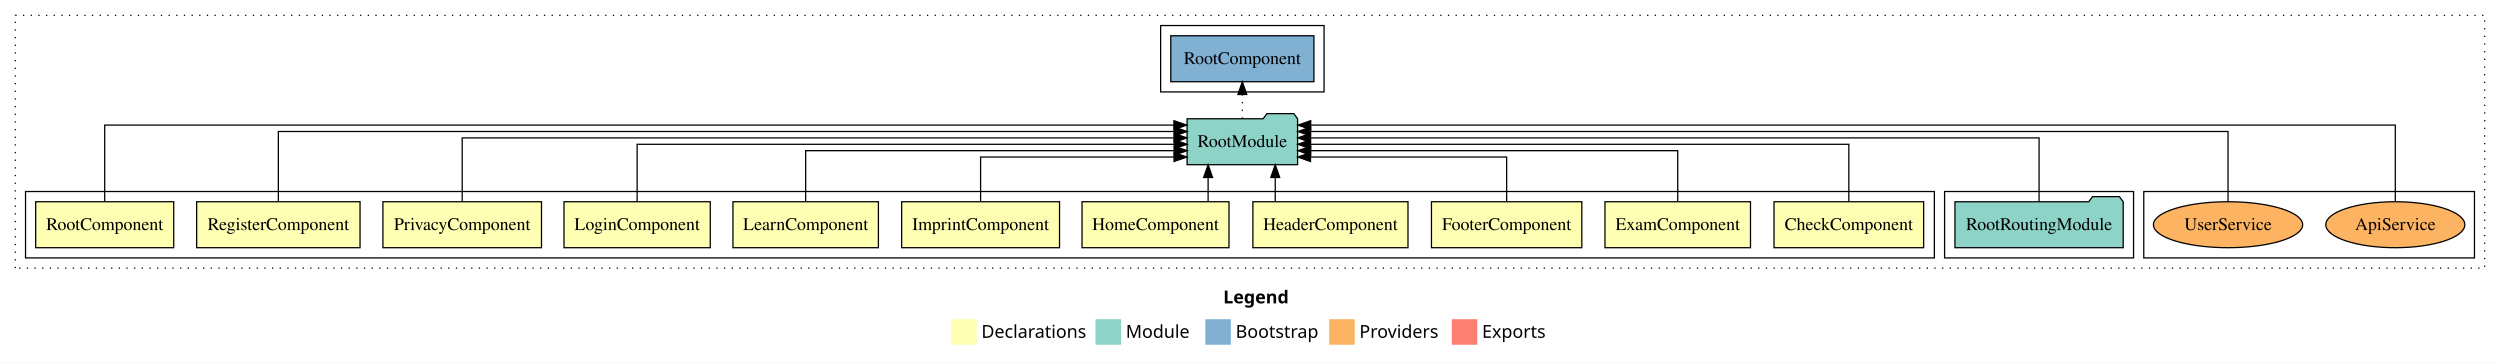
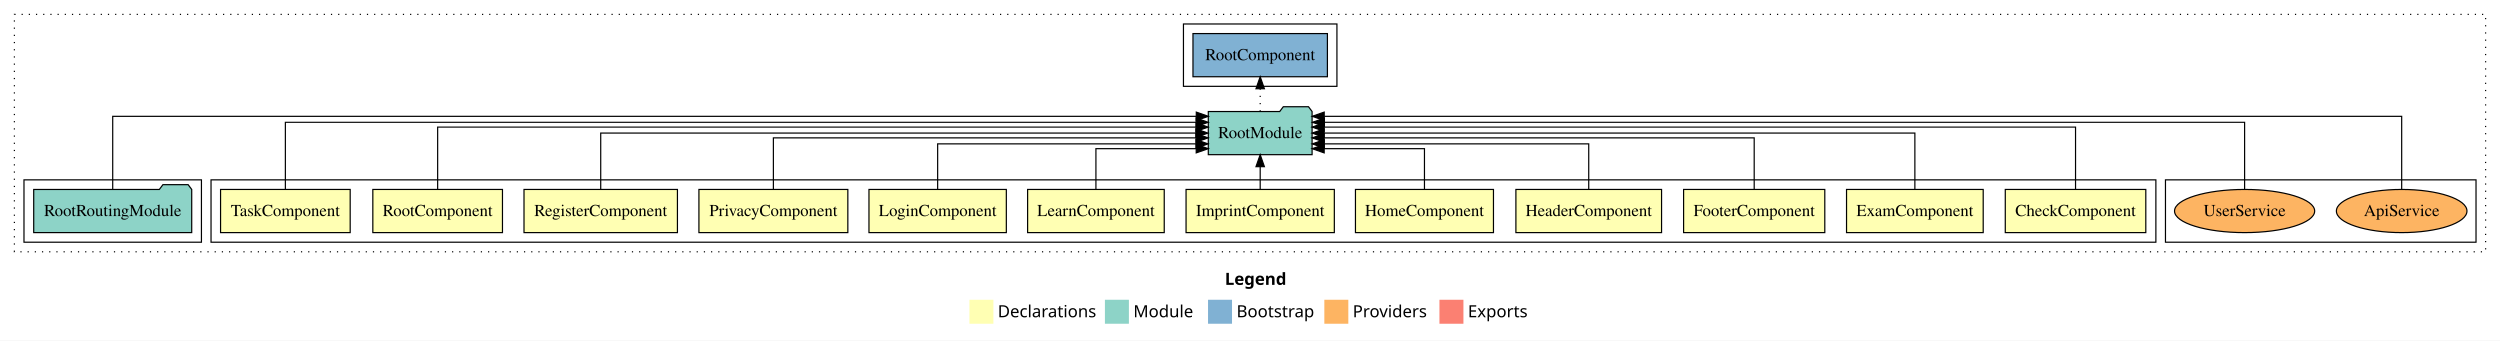
- <svg xmlns="http://www.w3.org/2000/svg" width="1958pt" height="284pt" viewBox="0.00 0.00 1958.00 284.00">
+ <svg xmlns="http://www.w3.org/2000/svg" width="2085pt" height="284pt" viewBox="0.00 0.00 2085.00 284.00">
  <g id="graph0" class="graph" transform="scale(1 1) rotate(0) translate(4 280)">
-     <polygon fill="white" stroke="transparent" points="-4,4 -4,-280 1954,-280 1954,4 -4,4" />
-     <text text-anchor="start" x="954.01" y="-42.4" font-family="Times-12" font-weight="bold" font-size="14.00">Legend</text>
-     <polygon fill="#ffffb3" stroke="transparent" points="741,-10 741,-30 761,-30 761,-10 741,-10" />
-     <text text-anchor="start" x="764.63" y="-15.4" font-family="Times-12" font-size="14.00">  Declarations</text>
-     <polygon fill="#8dd3c7" stroke="transparent" points="854,-10 854,-30 874,-30 874,-10 854,-10" />
-     <text text-anchor="start" x="877.73" y="-15.4" font-family="Times-12" font-size="14.00">  Module</text>
-     <polygon fill="#80b1d3" stroke="transparent" points="940,-10 940,-30 960,-30 960,-10 940,-10" />
-     <text text-anchor="start" x="963.78" y="-15.4" font-family="Times-12" font-size="14.00">  Bootstrap</text>
-     <polygon fill="#fdb462" stroke="transparent" points="1037,-10 1037,-30 1057,-30 1057,-10 1037,-10" />
-     <text text-anchor="start" x="1060.67" y="-15.4" font-family="Times-12" font-size="14.00">  Providers</text>
-     <polygon fill="#fb8072" stroke="transparent" points="1133,-10 1133,-30 1153,-30 1153,-10 1133,-10" />
-     <text text-anchor="start" x="1156.73" y="-15.4" font-family="Times-12" font-size="14.00">  Exports</text>
+     <polygon fill="white" stroke="transparent" points="-4,4 -4,-280 2081,-280 2081,4 -4,4" />
+     <text text-anchor="start" x="1017.51" y="-42.4" font-family="Times-12" font-weight="bold" font-size="14.00">Legend</text>
+     <polygon fill="#ffffb3" stroke="transparent" points="804.5,-10 804.5,-30 824.5,-30 824.5,-10 804.5,-10" />
+     <text text-anchor="start" x="828.13" y="-15.4" font-family="Times-12" font-size="14.00">  Declarations</text>
+     <polygon fill="#8dd3c7" stroke="transparent" points="917.5,-10 917.5,-30 937.5,-30 937.5,-10 917.5,-10" />
+     <text text-anchor="start" x="941.23" y="-15.4" font-family="Times-12" font-size="14.00">  Module</text>
+     <polygon fill="#80b1d3" stroke="transparent" points="1003.5,-10 1003.5,-30 1023.5,-30 1023.5,-10 1003.5,-10" />
+     <text text-anchor="start" x="1027.28" y="-15.4" font-family="Times-12" font-size="14.00">  Bootstrap</text>
+     <polygon fill="#fdb462" stroke="transparent" points="1100.5,-10 1100.5,-30 1120.5,-30 1120.5,-10 1100.5,-10" />
+     <text text-anchor="start" x="1124.17" y="-15.4" font-family="Times-12" font-size="14.00">  Providers</text>
+     <polygon fill="#fb8072" stroke="transparent" points="1196.5,-10 1196.5,-30 1216.5,-30 1216.5,-10 1196.5,-10" />
+     <text text-anchor="start" x="1220.23" y="-15.4" font-family="Times-12" font-size="14.00">  Exports</text>
    <g id="clust1" class="cluster">
-       <polygon fill="none" stroke="black" stroke-dasharray="1,5" points="8,-70 8,-268 1942,-268 1942,-70 8,-70" />
+       <polygon fill="none" stroke="black" stroke-dasharray="1,5" points="8,-70 8,-268 2069,-268 2069,-70 8,-70" />
+     </g>
+     <g id="clust18" class="cluster">
+       <polygon fill="none" stroke="black" points="1802,-78 1802,-130 2061,-130 2061,-78 1802,-78" />
    </g>
    <g id="clust17" class="cluster">
-       <polygon fill="none" stroke="black" points="1675,-78 1675,-130 1934,-130 1934,-78 1675,-78" />
-     </g>
-     <g id="clust14" class="cluster">
-       <polygon fill="none" stroke="black" points="1519,-78 1519,-130 1667,-130 1667,-78 1519,-78" />
-     </g>
-     <g id="clust16" class="cluster">
-       <polygon fill="none" stroke="black" points="905,-208 905,-260 1033,-260 1033,-208 905,-208" />
+       <polygon fill="none" stroke="black" points="983,-208 983,-260 1111,-260 1111,-208 983,-208" />
    </g>
    <g id="clust2" class="cluster">
-       <polygon fill="none" stroke="black" points="16,-78 16,-130 1511,-130 1511,-78 16,-78" />
+       <polygon fill="none" stroke="black" points="172,-78 172,-130 1794,-130 1794,-78 172,-78" />
+     </g>
+     <g id="clust15" class="cluster">
+       <polygon fill="none" stroke="black" points="16,-78 16,-130 164,-130 164,-78 16,-78" />
    </g>
    <g id="node1" class="node">
-       <polygon fill="#ffffb3" stroke="black" points="1502.6,-122 1385.4,-122 1385.4,-86 1502.6,-86 1502.6,-122" />
-       <text text-anchor="middle" x="1444" y="-99.8" font-family="Times,serif" font-size="14.00">CheckComponent</text>
+       <polygon fill="#ffffb3" stroke="black" points="1785.6,-122 1668.4,-122 1668.4,-86 1785.6,-86 1785.6,-122" />
+       <text text-anchor="middle" x="1727" y="-99.8" font-family="Times,serif" font-size="14.00">CheckComponent</text>
+     </g>
+     <g id="node13" class="node">
+       <polygon fill="#8dd3c7" stroke="black" points="1090.28,-187 1087.28,-191 1066.28,-191 1063.28,-187 1003.72,-187 1003.72,-151 1090.28,-151 1090.28,-187" />
+       <text text-anchor="middle" x="1047" y="-164.8" font-family="Times,serif" font-size="14.00">RootModule</text>
+     </g>
+     <g id="edge1" class="edge">
+       <path fill="none" stroke="black" d="M1727,-122.03C1727,-142.77 1727,-174 1727,-174 1727,-174 1100.31,-174 1100.31,-174" />
+       <polygon fill="black" stroke="black" points="1100.31,-170.5 1090.31,-174 1100.31,-177.5 1100.31,-170.5" />
+     </g>
+     <g id="node2" class="node">
+       <polygon fill="#ffffb3" stroke="black" points="1649.99,-122 1536.01,-122 1536.01,-86 1649.99,-86 1649.99,-122" />
+       <text text-anchor="middle" x="1593" y="-99.8" font-family="Times,serif" font-size="14.00">ExamComponent</text>
+     </g>
+     <g id="edge2" class="edge">
+       <path fill="none" stroke="black" d="M1593,-122.11C1593,-141.34 1593,-169 1593,-169 1593,-169 1100.3,-169 1100.3,-169" />
+       <polygon fill="black" stroke="black" points="1100.3,-165.5 1090.3,-169 1100.3,-172.5 1100.3,-165.5" />
+     </g>
+     <g id="node3" class="node">
+       <polygon fill="#ffffb3" stroke="black" points="1517.88,-122 1400.12,-122 1400.12,-86 1517.88,-86 1517.88,-122" />
+       <text text-anchor="middle" x="1459" y="-99.8" font-family="Times,serif" font-size="14.00">FooterComponent</text>
+     </g>
+     <g id="edge3" class="edge">
+       <path fill="none" stroke="black" d="M1459,-122.3C1459,-140.27 1459,-165 1459,-165 1459,-165 1100.31,-165 1100.31,-165" />
+       <polygon fill="black" stroke="black" points="1100.31,-161.5 1090.31,-165 1100.31,-168.5 1100.31,-161.5" />
+     </g>
+     <g id="node4" class="node">
+       <polygon fill="#ffffb3" stroke="black" points="1381.74,-122 1260.26,-122 1260.26,-86 1381.74,-86 1381.74,-122" />
+       <text text-anchor="middle" x="1321" y="-99.8" font-family="Times,serif" font-size="14.00">HeaderComponent</text>
+     </g>
+     <g id="edge4" class="edge">
+       <path fill="none" stroke="black" d="M1321,-122.03C1321,-138.4 1321,-160 1321,-160 1321,-160 1100.42,-160 1100.42,-160" />
+       <polygon fill="black" stroke="black" points="1100.42,-156.5 1090.42,-160 1100.42,-163.5 1100.42,-156.5" />
+     </g>
+     <g id="node5" class="node">
+       <polygon fill="#ffffb3" stroke="black" points="1241.55,-122 1126.45,-122 1126.45,-86 1241.55,-86 1241.55,-122" />
+       <text text-anchor="middle" x="1184" y="-99.8" font-family="Times,serif" font-size="14.00">HomeComponent</text>
+     </g>
+     <g id="edge5" class="edge">
+       <path fill="none" stroke="black" d="M1184,-122.19C1184,-137.18 1184,-156 1184,-156 1184,-156 1100.35,-156 1100.35,-156" />
+       <polygon fill="black" stroke="black" points="1100.35,-152.5 1090.35,-156 1100.35,-159.5 1100.35,-152.5" />
+     </g>
+     <g id="node6" class="node">
+       <polygon fill="#ffffb3" stroke="black" points="1108.83,-122 985.17,-122 985.17,-86 1108.83,-86 1108.83,-122" />
+       <text text-anchor="middle" x="1047" y="-99.8" font-family="Times,serif" font-size="14.00">ImprintComponent</text>
+     </g>
+     <g id="edge6" class="edge">
+       <path fill="none" stroke="black" d="M1047,-122.11C1047,-122.11 1047,-140.99 1047,-140.99" />
+       <polygon fill="black" stroke="black" points="1043.5,-140.99 1047,-150.99 1050.5,-140.99 1043.5,-140.99" />
+     </g>
+     <g id="node7" class="node">
+       <polygon fill="#ffffb3" stroke="black" points="966.97,-122 853.03,-122 853.03,-86 966.97,-86 966.97,-122" />
+       <text text-anchor="middle" x="910" y="-99.8" font-family="Times,serif" font-size="14.00">LearnComponent</text>
+     </g>
+     <g id="edge7" class="edge">
+       <path fill="none" stroke="black" d="M910,-122.19C910,-137.18 910,-156 910,-156 910,-156 993.65,-156 993.65,-156" />
+       <polygon fill="black" stroke="black" points="993.65,-159.5 1003.65,-156 993.65,-152.5 993.65,-159.5" />
+     </g>
+     <g id="node8" class="node">
+       <polygon fill="#ffffb3" stroke="black" points="835.28,-122 720.72,-122 720.72,-86 835.28,-86 835.28,-122" />
+       <text text-anchor="middle" x="778" y="-99.8" font-family="Times,serif" font-size="14.00">LoginComponent</text>
+     </g>
+     <g id="edge8" class="edge">
+       <path fill="none" stroke="black" d="M778,-122.03C778,-138.4 778,-160 778,-160 778,-160 993.48,-160 993.48,-160" />
+       <polygon fill="black" stroke="black" points="993.48,-163.5 1003.48,-160 993.48,-156.5 993.48,-163.5" />
+     </g>
+     <g id="node9" class="node">
+       <polygon fill="#ffffb3" stroke="black" points="703.1,-122 578.9,-122 578.9,-86 703.1,-86 703.1,-122" />
+       <text text-anchor="middle" x="641" y="-99.8" font-family="Times,serif" font-size="14.00">PrivacyComponent</text>
+     </g>
+     <g id="edge9" class="edge">
+       <path fill="none" stroke="black" d="M641,-122.3C641,-140.27 641,-165 641,-165 641,-165 993.55,-165 993.55,-165" />
+       <polygon fill="black" stroke="black" points="993.55,-168.5 1003.55,-165 993.55,-161.5 993.55,-168.5" />
+     </g>
+     <g id="node10" class="node">
+       <polygon fill="#ffffb3" stroke="black" points="560.98,-122 433.02,-122 433.02,-86 560.98,-86 560.98,-122" />
+       <text text-anchor="middle" x="497" y="-99.8" font-family="Times,serif" font-size="14.00">RegisterComponent</text>
+     </g>
+     <g id="edge10" class="edge">
+       <path fill="none" stroke="black" d="M497,-122.11C497,-141.34 497,-169 497,-169 497,-169 993.38,-169 993.38,-169" />
+       <polygon fill="black" stroke="black" points="993.38,-172.5 1003.38,-169 993.38,-165.5 993.38,-172.5" />
+     </g>
+     <g id="node11" class="node">
+       <polygon fill="#ffffb3" stroke="black" points="415.06,-122 306.94,-122 306.94,-86 415.06,-86 415.06,-122" />
+       <text text-anchor="middle" x="361" y="-99.8" font-family="Times,serif" font-size="14.00">RootComponent</text>
+     </g>
+     <g id="edge11" class="edge">
+       <path fill="none" stroke="black" d="M361,-122.03C361,-142.77 361,-174 361,-174 361,-174 993.57,-174 993.57,-174" />
+       <polygon fill="black" stroke="black" points="993.57,-177.5 1003.57,-174 993.57,-170.5 993.57,-177.5" />
    </g>
    <g id="node12" class="node">
-       <polygon fill="#8dd3c7" stroke="black" points="1012.28,-187 1009.28,-191 988.28,-191 985.28,-187 925.72,-187 925.72,-151 1012.28,-151 1012.28,-187" />
-       <text text-anchor="middle" x="969" y="-164.8" font-family="Times,serif" font-size="14.00">RootModule</text>
+       <polygon fill="#ffffb3" stroke="black" points="288.05,-122 179.95,-122 179.95,-86 288.05,-86 288.05,-122" />
+       <text text-anchor="middle" x="234" y="-99.8" font-family="Times,serif" font-size="14.00">TaskComponent</text>
    </g>
-     <g id="edge1" class="edge">
-       <path fill="none" stroke="black" d="M1444,-122.22C1444,-140.83 1444,-167 1444,-167 1444,-167 1022.41,-167 1022.41,-167" />
-       <polygon fill="black" stroke="black" points="1022.41,-163.5 1012.41,-167 1022.41,-170.5 1022.41,-163.5" />
+     <g id="edge12" class="edge">
+       <path fill="none" stroke="black" d="M234,-122.29C234,-144.21 234,-178 234,-178 234,-178 993.58,-178 993.58,-178" />
+       <polygon fill="black" stroke="black" points="993.58,-181.5 1003.58,-178 993.58,-174.5 993.58,-181.5" />
    </g>
-     <g id="node2" class="node">
-       <polygon fill="#ffffb3" stroke="black" points="1366.99,-122 1253.01,-122 1253.01,-86 1366.99,-86 1366.99,-122" />
-       <text text-anchor="middle" x="1310" y="-99.8" font-family="Times,serif" font-size="14.00">ExamComponent</text>
+     <g id="node15" class="node">
+       <polygon fill="#80b1d3" stroke="black" points="1103.06,-252 990.94,-252 990.94,-216 1103.06,-216 1103.06,-252" />
+       <text text-anchor="middle" x="1047" y="-229.8" font-family="Times,serif" font-size="14.00">RootComponent </text>
    </g>
-     <g id="edge2" class="edge">
-       <path fill="none" stroke="black" d="M1310,-122.03C1310,-139.06 1310,-162 1310,-162 1310,-162 1022.53,-162 1022.53,-162" />
-       <polygon fill="black" stroke="black" points="1022.53,-158.5 1012.53,-162 1022.53,-165.5 1022.53,-158.5" />
-     </g>
-     <g id="node3" class="node">
-       <polygon fill="#ffffb3" stroke="black" points="1234.88,-122 1117.12,-122 1117.12,-86 1234.88,-86 1234.88,-122" />
-       <text text-anchor="middle" x="1176" y="-99.8" font-family="Times,serif" font-size="14.00">FooterComponent</text>
-     </g>
-     <g id="edge3" class="edge">
-       <path fill="none" stroke="black" d="M1176,-122.24C1176,-137.57 1176,-157 1176,-157 1176,-157 1022.39,-157 1022.39,-157" />
-       <polygon fill="black" stroke="black" points="1022.39,-153.5 1012.39,-157 1022.39,-160.5 1022.39,-153.5" />
-     </g>
-     <g id="node4" class="node">
-       <polygon fill="#ffffb3" stroke="black" points="1098.74,-122 977.26,-122 977.26,-86 1098.74,-86 1098.74,-122" />
-       <text text-anchor="middle" x="1038" y="-99.8" font-family="Times,serif" font-size="14.00">HeaderComponent</text>
-     </g>
-     <g id="edge4" class="edge">
-       <path fill="none" stroke="black" d="M994.76,-122.11C994.76,-122.11 994.76,-140.99 994.76,-140.99" />
-       <polygon fill="black" stroke="black" points="991.26,-140.99 994.76,-150.99 998.26,-140.99 991.26,-140.99" />
-     </g>
-     <g id="node5" class="node">
-       <polygon fill="#ffffb3" stroke="black" points="958.55,-122 843.45,-122 843.45,-86 958.55,-86 958.55,-122" />
-       <text text-anchor="middle" x="901" y="-99.8" font-family="Times,serif" font-size="14.00">HomeComponent</text>
-     </g>
-     <g id="edge5" class="edge">
-       <path fill="none" stroke="black" d="M942.19,-122.11C942.19,-122.11 942.19,-140.99 942.19,-140.99" />
-       <polygon fill="black" stroke="black" points="938.69,-140.99 942.19,-150.99 945.69,-140.99 938.69,-140.99" />
-     </g>
-     <g id="node6" class="node">
-       <polygon fill="#ffffb3" stroke="black" points="825.83,-122 702.17,-122 702.17,-86 825.83,-86 825.83,-122" />
-       <text text-anchor="middle" x="764" y="-99.8" font-family="Times,serif" font-size="14.00">ImprintComponent</text>
-     </g>
-     <g id="edge6" class="edge">
-       <path fill="none" stroke="black" d="M764,-122.24C764,-137.57 764,-157 764,-157 764,-157 915.52,-157 915.52,-157" />
-       <polygon fill="black" stroke="black" points="915.52,-160.5 925.52,-157 915.52,-153.5 915.52,-160.5" />
-     </g>
-     <g id="node7" class="node">
-       <polygon fill="#ffffb3" stroke="black" points="683.97,-122 570.03,-122 570.03,-86 683.97,-86 683.97,-122" />
-       <text text-anchor="middle" x="627" y="-99.8" font-family="Times,serif" font-size="14.00">LearnComponent</text>
-     </g>
-     <g id="edge7" class="edge">
-       <path fill="none" stroke="black" d="M627,-122.03C627,-139.06 627,-162 627,-162 627,-162 915.69,-162 915.69,-162" />
-       <polygon fill="black" stroke="black" points="915.69,-165.5 925.69,-162 915.69,-158.5 915.69,-165.5" />
-     </g>
-     <g id="node8" class="node">
-       <polygon fill="#ffffb3" stroke="black" points="552.28,-122 437.72,-122 437.72,-86 552.28,-86 552.28,-122" />
-       <text text-anchor="middle" x="495" y="-99.8" font-family="Times,serif" font-size="14.00">LoginComponent</text>
-     </g>
-     <g id="edge8" class="edge">
-       <path fill="none" stroke="black" d="M495,-122.22C495,-140.83 495,-167 495,-167 495,-167 915.68,-167 915.68,-167" />
-       <polygon fill="black" stroke="black" points="915.68,-170.5 925.68,-167 915.68,-163.5 915.68,-170.5" />
-     </g>
-     <g id="node9" class="node">
-       <polygon fill="#ffffb3" stroke="black" points="420.1,-122 295.9,-122 295.9,-86 420.1,-86 420.1,-122" />
-       <text text-anchor="middle" x="358" y="-99.8" font-family="Times,serif" font-size="14.00">PrivacyComponent</text>
-     </g>
-     <g id="edge9" class="edge">
-       <path fill="none" stroke="black" d="M358,-122.22C358,-142.37 358,-172 358,-172 358,-172 915.55,-172 915.55,-172" />
-       <polygon fill="black" stroke="black" points="915.55,-175.5 925.55,-172 915.55,-168.5 915.55,-175.5" />
-     </g>
-     <g id="node10" class="node">
-       <polygon fill="#ffffb3" stroke="black" points="277.98,-122 150.02,-122 150.02,-86 277.98,-86 277.98,-122" />
-       <text text-anchor="middle" x="214" y="-99.8" font-family="Times,serif" font-size="14.00">RegisterComponent</text>
-     </g>
-     <g id="edge10" class="edge">
-       <path fill="none" stroke="black" d="M214,-122.04C214,-143.66 214,-177 214,-177 214,-177 915.7,-177 915.7,-177" />
-       <polygon fill="black" stroke="black" points="915.7,-180.5 925.7,-177 915.7,-173.5 915.7,-180.5" />
-     </g>
-     <g id="node11" class="node">
-       <polygon fill="#ffffb3" stroke="black" points="132.06,-122 23.94,-122 23.94,-86 132.06,-86 132.06,-122" />
-       <text text-anchor="middle" x="78" y="-99.8" font-family="Times,serif" font-size="14.00">RootComponent</text>
-     </g>
-     <g id="edge11" class="edge">
-       <path fill="none" stroke="black" d="M78,-122.09C78,-145.13 78,-182 78,-182 78,-182 915.42,-182 915.42,-182" />
-       <polygon fill="black" stroke="black" points="915.42,-185.5 925.42,-182 915.42,-178.5 915.42,-185.5" />
+     <g id="edge14" class="edge">
+       <path fill="none" stroke="black" stroke-dasharray="1,5" d="M1047,-187.11C1047,-187.11 1047,-205.99 1047,-205.99" />
+       <polygon fill="black" stroke="black" points="1043.5,-205.99 1047,-215.99 1050.5,-205.99 1043.5,-205.99" />
    </g>
    <g id="node14" class="node">
-       <polygon fill="#80b1d3" stroke="black" points="1025.06,-252 912.94,-252 912.94,-216 1025.06,-216 1025.06,-252" />
-       <text text-anchor="middle" x="969" y="-229.8" font-family="Times,serif" font-size="14.00">RootComponent </text>
+       <polygon fill="#8dd3c7" stroke="black" points="155.89,-122 152.89,-126 131.89,-126 128.89,-122 24.11,-122 24.11,-86 155.89,-86 155.89,-122" />
+       <text text-anchor="middle" x="90" y="-99.8" font-family="Times,serif" font-size="14.00">RootRoutingModule</text>
    </g>
    <g id="edge13" class="edge">
-       <path fill="none" stroke="black" stroke-dasharray="1,5" d="M969,-187.11C969,-187.11 969,-205.99 969,-205.99" />
-       <polygon fill="black" stroke="black" points="965.5,-205.99 969,-215.99 972.5,-205.99 965.5,-205.99" />
-     </g>
-     <g id="node13" class="node">
-       <polygon fill="#8dd3c7" stroke="black" points="1658.89,-122 1655.89,-126 1634.89,-126 1631.89,-122 1527.11,-122 1527.11,-86 1658.89,-86 1658.89,-122" />
-       <text text-anchor="middle" x="1593" y="-99.8" font-family="Times,serif" font-size="14.00">RootRoutingModule</text>
-     </g>
-     <g id="edge12" class="edge">
-       <path fill="none" stroke="black" d="M1593,-122.22C1593,-142.37 1593,-172 1593,-172 1593,-172 1022.38,-172 1022.38,-172" />
-       <polygon fill="black" stroke="black" points="1022.38,-168.5 1012.38,-172 1022.38,-175.5 1022.38,-168.5" />
-     </g>
-     <g id="node15" class="node">
-       <ellipse fill="#fdb462" stroke="black" cx="1872" cy="-104" rx="54.45" ry="18" />
-       <text text-anchor="middle" x="1872" y="-99.8" font-family="Times,serif" font-size="14.00">ApiService</text>
-     </g>
-     <g id="edge14" class="edge">
-       <path fill="none" stroke="black" d="M1872,-122.09C1872,-145.13 1872,-182 1872,-182 1872,-182 1022.55,-182 1022.55,-182" />
-       <polygon fill="black" stroke="black" points="1022.55,-178.5 1012.55,-182 1022.55,-185.5 1022.55,-178.5" />
+       <path fill="none" stroke="black" d="M90,-122.32C90,-145.66 90,-183 90,-183 90,-183 993.71,-183 993.71,-183" />
+       <polygon fill="black" stroke="black" points="993.71,-186.5 1003.71,-183 993.71,-179.5 993.71,-186.5" />
    </g>
    <g id="node16" class="node">
-       <ellipse fill="#fdb462" stroke="black" cx="1741" cy="-104" rx="58.44" ry="18" />
-       <text text-anchor="middle" x="1741" y="-99.8" font-family="Times,serif" font-size="14.00">UserService</text>
+       <ellipse fill="#fdb462" stroke="black" cx="1999" cy="-104" rx="54.45" ry="18" />
+       <text text-anchor="middle" x="1999" y="-99.8" font-family="Times,serif" font-size="14.00">ApiService</text>
    </g>
    <g id="edge15" class="edge">
-       <path fill="none" stroke="black" d="M1741,-122.04C1741,-143.66 1741,-177 1741,-177 1741,-177 1022.44,-177 1022.44,-177" />
-       <polygon fill="black" stroke="black" points="1022.44,-173.5 1012.44,-177 1022.44,-180.5 1022.44,-173.5" />
+       <path fill="none" stroke="black" d="M1999,-122.32C1999,-145.66 1999,-183 1999,-183 1999,-183 1100.38,-183 1100.38,-183" />
+       <polygon fill="black" stroke="black" points="1100.38,-179.5 1090.38,-183 1100.38,-186.5 1100.38,-179.5" />
+     </g>
+     <g id="node17" class="node">
+       <ellipse fill="#fdb462" stroke="black" cx="1868" cy="-104" rx="58.44" ry="18" />
+       <text text-anchor="middle" x="1868" y="-99.8" font-family="Times,serif" font-size="14.00">UserService</text>
+     </g>
+     <g id="edge16" class="edge">
+       <path fill="none" stroke="black" d="M1868,-122.29C1868,-144.21 1868,-178 1868,-178 1868,-178 1100.56,-178 1100.56,-178" />
+       <polygon fill="black" stroke="black" points="1100.56,-174.5 1090.56,-178 1100.56,-181.5 1100.56,-174.5" />
    </g>
  </g>
</svg>
